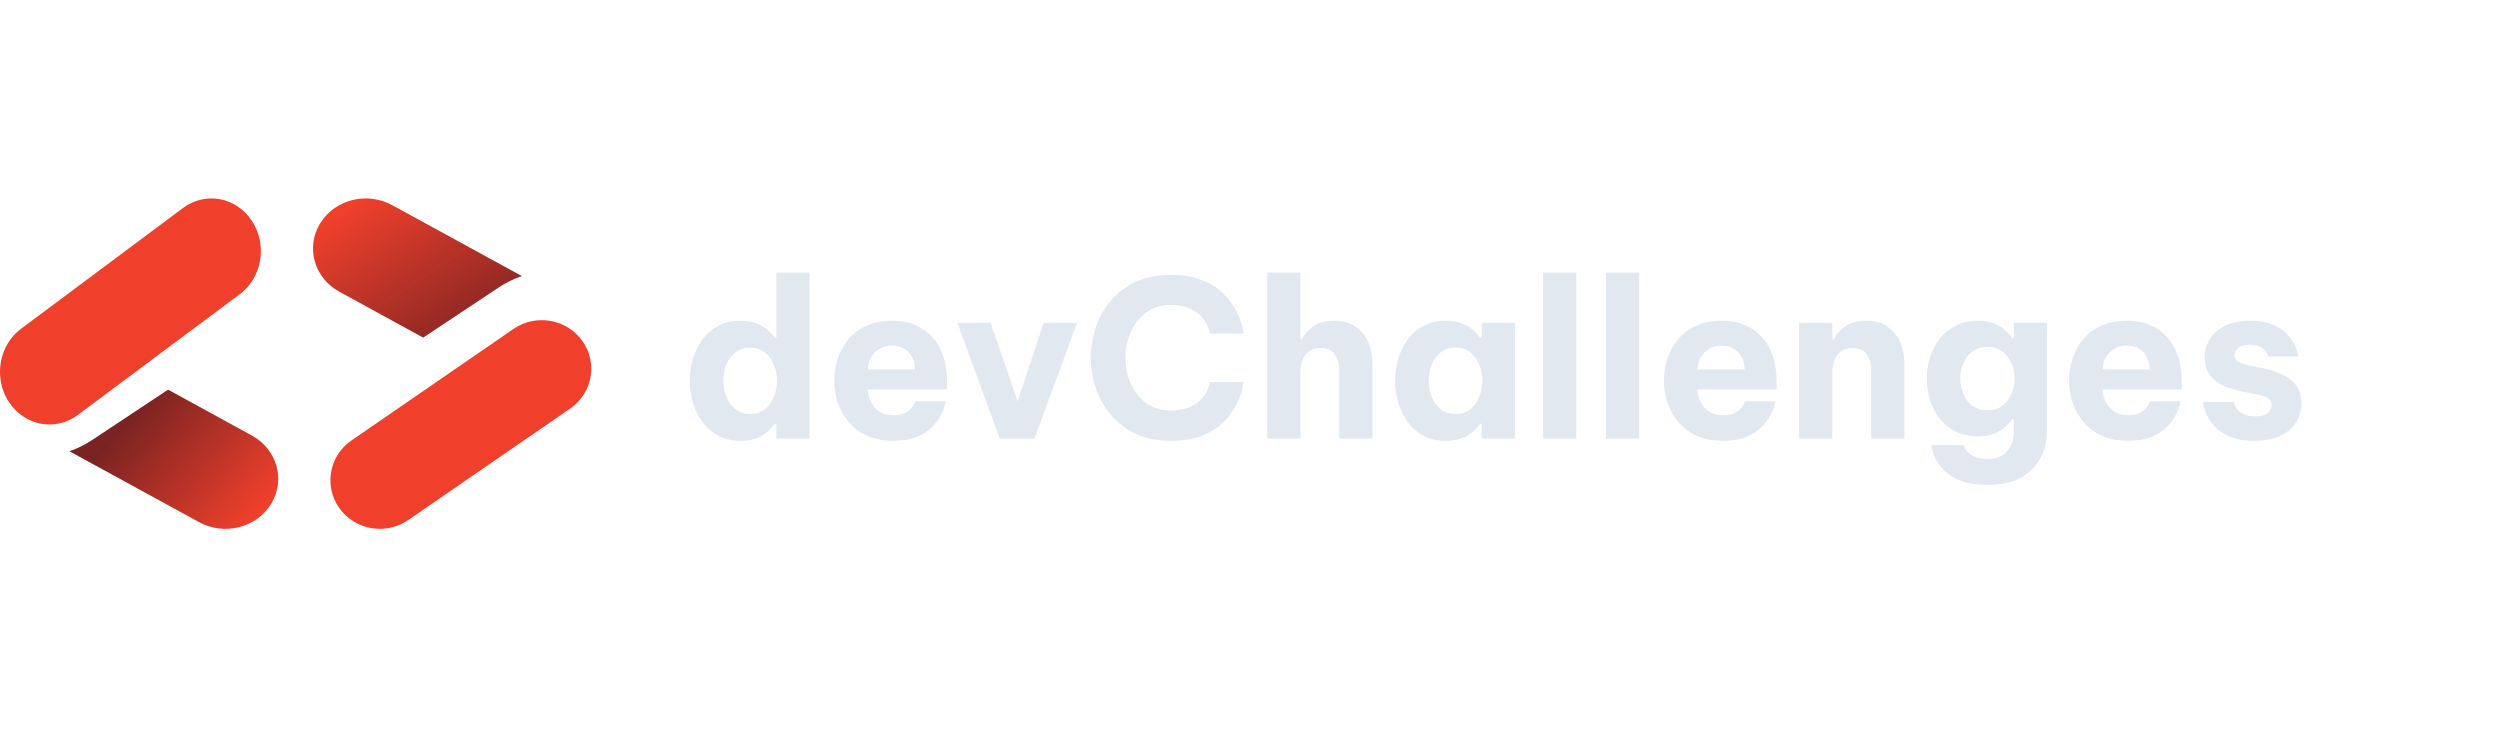
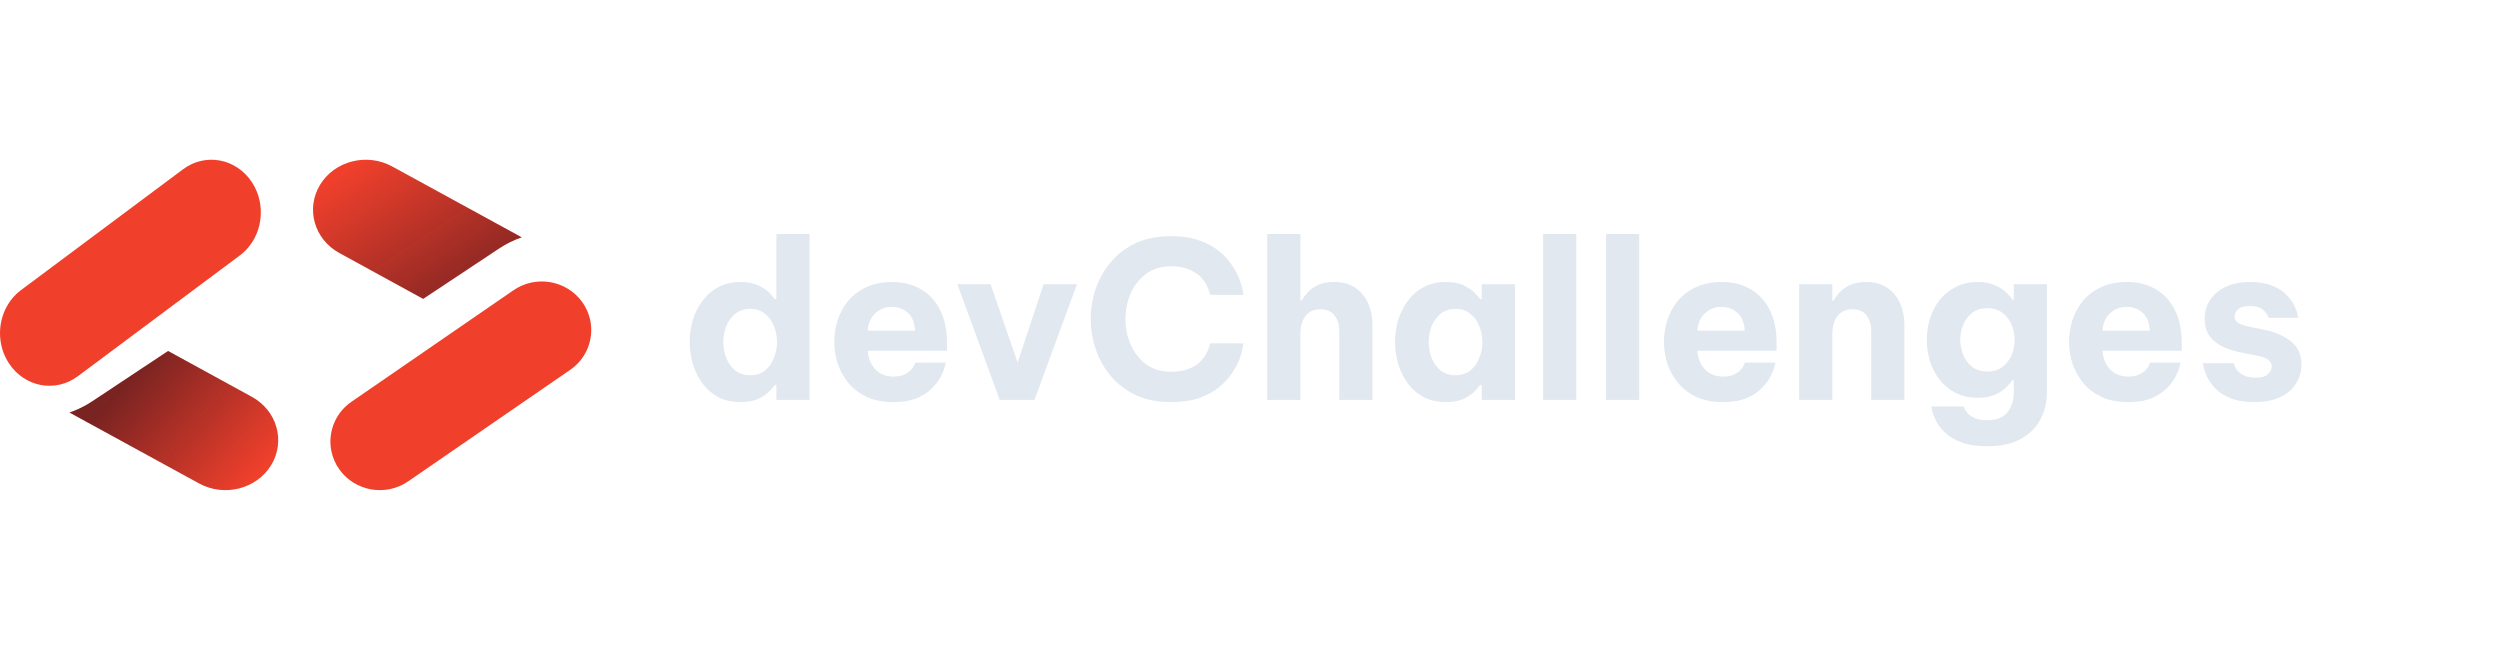
- <svg xmlns="http://www.w3.org/2000/svg" width="170" height="50" viewBox="0 0 229 31" fill="none">
+ <svg xmlns="http://www.w3.org/2000/svg" width="190" height="50" viewBox="0 0 229 31" fill="none">
  <path fill-rule="evenodd" clip-rule="evenodd" d="M6.371 23.157L18.238 29.651C20.549 30.915 23.504 30.165 24.838 27.975C26.172 25.785 25.38 22.985 23.07 21.72L15.396 17.522L8.449 22.132C7.791 22.569 7.092 22.91 6.371 23.157Z" fill="#F0402C" />
  <path fill-rule="evenodd" clip-rule="evenodd" d="M1.931 11.936L16.767 0.873C18.816 -0.655 21.639 -0.125 23.074 2.056C23.433 2.602 23.67 3.199 23.793 3.811C23.998 4.828 23.886 5.888 23.484 6.826C23.16 7.583 22.648 8.26 21.962 8.772L7.126 19.835C5.077 21.363 2.254 20.832 0.819 18.651C0.265 17.809 -0 16.843 5.63076e-07 15.887C0.001 14.368 0.674 12.873 1.931 11.936Z" fill="#F0402C" />
  <path fill-rule="evenodd" clip-rule="evenodd" d="M6.371 23.157L18.238 29.651C20.549 30.915 23.504 30.165 24.838 27.975C26.172 25.785 25.38 22.985 23.07 21.72L15.396 17.522L8.449 22.132C7.791 22.569 7.092 22.91 6.371 23.157Z" fill="url(#paint0_linear_441_2482)" />
  <path fill-rule="evenodd" clip-rule="evenodd" d="M47.786 7.107L35.919 0.614C33.609 -0.65 30.654 0.1 29.32 2.29C27.986 4.48 28.777 7.28 31.088 8.544L38.762 12.743L45.709 8.133C46.367 7.696 47.066 7.355 47.786 7.107Z" fill="#F0402C" />
  <path fill-rule="evenodd" clip-rule="evenodd" d="M47.786 7.107L35.919 0.614C33.609 -0.65 30.654 0.1 29.32 2.29C27.986 4.48 28.777 7.28 31.088 8.544L38.762 12.743L45.709 8.133C46.367 7.696 47.066 7.355 47.786 7.107Z" fill="url(#paint1_linear_441_2482)" />
  <path fill-rule="evenodd" clip-rule="evenodd" d="M52.227 19.247L37.391 29.459C35.342 30.869 32.519 30.38 31.084 28.367C30.726 27.863 30.488 27.312 30.365 26.747C30.16 25.808 30.273 24.83 30.674 23.964C30.998 23.266 31.51 22.64 32.196 22.168L47.032 11.956C49.081 10.546 51.904 11.035 53.339 13.048C53.893 13.826 54.159 14.717 54.158 15.6C54.157 17.002 53.484 18.382 52.227 19.247Z" fill="#F0402C" />
  <path d="M67.838 22.2C67.052 22.2 66.365 22.047 65.778 21.74C65.205 21.42 64.725 21 64.338 20.48C63.952 19.947 63.658 19.353 63.458 18.7C63.272 18.047 63.178 17.38 63.178 16.7C63.178 16.02 63.272 15.353 63.458 14.7C63.658 14.047 63.952 13.46 64.338 12.94C64.725 12.407 65.205 11.987 65.778 11.68C66.365 11.36 67.052 11.2 67.838 11.2C68.518 11.2 69.078 11.313 69.518 11.54C69.958 11.753 70.291 11.987 70.518 12.24C70.758 12.493 70.905 12.667 70.958 12.76H71.118V6.8H74.158V22H71.118V20.64H70.958C70.905 20.733 70.758 20.907 70.518 21.16C70.291 21.413 69.958 21.653 69.518 21.88C69.078 22.093 68.518 22.2 67.838 22.2ZM68.718 19.74C69.265 19.74 69.718 19.593 70.078 19.3C70.451 18.993 70.725 18.607 70.898 18.14C71.085 17.673 71.178 17.193 71.178 16.7C71.178 16.207 71.085 15.727 70.898 15.26C70.725 14.793 70.451 14.413 70.078 14.12C69.718 13.813 69.265 13.66 68.718 13.66C68.171 13.66 67.712 13.813 67.338 14.12C66.978 14.413 66.705 14.793 66.518 15.26C66.345 15.727 66.258 16.207 66.258 16.7C66.258 17.193 66.345 17.673 66.518 18.14C66.705 18.607 66.978 18.993 67.338 19.3C67.712 19.593 68.171 19.74 68.718 19.74ZM81.84 22.2C80.907 22.2 80.1 22.047 79.42 21.74C78.74 21.42 78.18 21 77.74 20.48C77.3 19.947 76.967 19.353 76.74 18.7C76.527 18.047 76.42 17.373 76.42 16.68C76.42 16.013 76.52 15.36 76.72 14.72C76.934 14.067 77.254 13.473 77.68 12.94C78.12 12.407 78.674 11.987 79.34 11.68C80.02 11.36 80.82 11.2 81.74 11.2C82.714 11.2 83.574 11.413 84.32 11.84C85.08 12.267 85.674 12.9 86.1 13.74C86.527 14.567 86.74 15.573 86.74 16.76V17.5H79.48C79.52 18.14 79.74 18.693 80.14 19.16C80.554 19.627 81.12 19.86 81.84 19.86C82.254 19.86 82.587 19.8 82.84 19.68C83.107 19.547 83.314 19.4 83.46 19.24C83.607 19.067 83.707 18.913 83.76 18.78C83.814 18.647 83.84 18.58 83.84 18.58H86.64C86.64 18.58 86.607 18.707 86.54 18.96C86.487 19.2 86.367 19.5 86.18 19.86C85.994 20.22 85.72 20.58 85.36 20.94C85.014 21.3 84.554 21.6 83.98 21.84C83.407 22.08 82.694 22.2 81.84 22.2ZM79.48 15.66H83.82C83.78 14.927 83.56 14.38 83.16 14.02C82.76 13.66 82.267 13.48 81.68 13.48C81.094 13.48 80.594 13.673 80.18 14.06C79.767 14.433 79.534 14.967 79.48 15.66ZM91.576 22L87.696 11.4H90.736L93.216 18.58L95.596 11.4H98.656L94.756 22H91.576ZM107.251 22.2C106.025 22.2 104.951 21.987 104.031 21.56C103.125 21.12 102.365 20.54 101.751 19.82C101.138 19.087 100.678 18.267 100.371 17.36C100.065 16.453 99.911 15.527 99.911 14.58C99.911 13.647 100.065 12.727 100.371 11.82C100.678 10.913 101.138 10.1 101.751 9.38C102.365 8.647 103.125 8.067 104.031 7.64C104.951 7.213 106.025 7 107.251 7C108.278 7 109.151 7.133 109.871 7.4C110.605 7.653 111.211 7.987 111.691 8.4C112.185 8.8 112.578 9.233 112.871 9.7C113.178 10.153 113.405 10.587 113.551 11C113.698 11.4 113.791 11.733 113.831 12C113.885 12.253 113.911 12.38 113.911 12.38H110.851C110.851 12.38 110.825 12.293 110.771 12.12C110.731 11.933 110.645 11.713 110.511 11.46C110.378 11.193 110.178 10.933 109.911 10.68C109.658 10.427 109.311 10.213 108.871 10.04C108.445 9.853 107.911 9.76 107.271 9.76C106.351 9.76 105.578 10 104.951 10.48C104.338 10.947 103.871 11.547 103.551 12.28C103.245 13.013 103.091 13.78 103.091 14.58C103.091 15.38 103.245 16.153 103.551 16.9C103.871 17.633 104.338 18.24 104.951 18.72C105.578 19.187 106.351 19.42 107.271 19.42C107.911 19.42 108.445 19.333 108.871 19.16C109.311 18.987 109.658 18.773 109.911 18.52C110.178 18.253 110.378 17.993 110.511 17.74C110.645 17.473 110.731 17.253 110.771 17.08C110.825 16.907 110.851 16.82 110.851 16.82H113.911C113.911 16.82 113.885 16.953 113.831 17.22C113.791 17.473 113.698 17.807 113.551 18.22C113.405 18.62 113.178 19.053 112.871 19.52C112.578 19.973 112.185 20.407 111.691 20.82C111.211 21.22 110.605 21.553 109.871 21.82C109.151 22.073 108.278 22.2 107.251 22.2ZM116.077 22V6.8H119.117V12.92H119.217C119.337 12.707 119.51 12.467 119.737 12.2C119.977 11.933 120.29 11.7 120.677 11.5C121.077 11.3 121.583 11.2 122.197 11.2C123.023 11.2 123.697 11.393 124.217 11.78C124.737 12.153 125.117 12.64 125.357 13.24C125.597 13.827 125.717 14.447 125.717 15.1V22H122.677V15.62C122.677 15.113 122.537 14.667 122.257 14.28C121.99 13.893 121.557 13.7 120.957 13.7C120.503 13.7 120.143 13.807 119.877 14.02C119.61 14.233 119.417 14.507 119.297 14.84C119.177 15.173 119.117 15.527 119.117 15.9V22H116.077ZM132.448 11.2C133.128 11.2 133.688 11.313 134.128 11.54C134.568 11.753 134.901 11.987 135.128 12.24C135.368 12.493 135.514 12.667 135.568 12.76H135.728V11.4H138.768V22H135.728V20.64H135.568C135.514 20.733 135.368 20.907 135.128 21.16C134.901 21.413 134.568 21.653 134.128 21.88C133.688 22.093 133.128 22.2 132.448 22.2C131.661 22.2 130.974 22.047 130.388 21.74C129.814 21.42 129.334 21 128.948 20.48C128.561 19.947 128.268 19.353 128.068 18.7C127.881 18.047 127.788 17.38 127.788 16.7C127.788 16.02 127.881 15.353 128.068 14.7C128.268 14.047 128.561 13.46 128.948 12.94C129.334 12.407 129.814 11.987 130.388 11.68C130.974 11.36 131.661 11.2 132.448 11.2ZM133.328 13.66C132.781 13.66 132.321 13.813 131.948 14.12C131.588 14.413 131.314 14.793 131.128 15.26C130.954 15.727 130.868 16.207 130.868 16.7C130.868 17.193 130.954 17.673 131.128 18.14C131.314 18.607 131.588 18.993 131.948 19.3C132.321 19.593 132.781 19.74 133.328 19.74C133.874 19.74 134.328 19.593 134.688 19.3C135.061 18.993 135.334 18.607 135.508 18.14C135.694 17.673 135.788 17.193 135.788 16.7C135.788 16.207 135.694 15.727 135.508 15.26C135.334 14.793 135.061 14.413 134.688 14.12C134.328 13.813 133.874 13.66 133.328 13.66ZM141.35 22V6.8H144.39V22H141.35ZM147.112 22V6.8H150.152V22H147.112ZM157.836 22.2C156.903 22.2 156.096 22.047 155.416 21.74C154.736 21.42 154.176 21 153.736 20.48C153.296 19.947 152.963 19.353 152.736 18.7C152.523 18.047 152.416 17.373 152.416 16.68C152.416 16.013 152.516 15.36 152.716 14.72C152.93 14.067 153.25 13.473 153.676 12.94C154.116 12.407 154.67 11.987 155.336 11.68C156.016 11.36 156.816 11.2 157.736 11.2C158.71 11.2 159.57 11.413 160.316 11.84C161.076 12.267 161.67 12.9 162.096 13.74C162.523 14.567 162.736 15.573 162.736 16.76V17.5H155.476C155.516 18.14 155.736 18.693 156.136 19.16C156.55 19.627 157.116 19.86 157.836 19.86C158.25 19.86 158.583 19.8 158.836 19.68C159.103 19.547 159.31 19.4 159.456 19.24C159.603 19.067 159.703 18.913 159.756 18.78C159.81 18.647 159.836 18.58 159.836 18.58H162.636C162.636 18.58 162.603 18.707 162.536 18.96C162.483 19.2 162.363 19.5 162.176 19.86C161.99 20.22 161.716 20.58 161.356 20.94C161.01 21.3 160.55 21.6 159.976 21.84C159.403 22.08 158.69 22.2 157.836 22.2ZM155.476 15.66H159.816C159.776 14.927 159.556 14.38 159.156 14.02C158.756 13.66 158.263 13.48 157.676 13.48C157.09 13.48 156.59 13.673 156.176 14.06C155.763 14.433 155.53 14.967 155.476 15.66ZM164.803 22V11.4H167.843V12.92H167.943C168.063 12.707 168.236 12.467 168.463 12.2C168.703 11.933 169.016 11.7 169.403 11.5C169.803 11.3 170.309 11.2 170.923 11.2C171.749 11.2 172.423 11.393 172.943 11.78C173.463 12.153 173.843 12.64 174.083 13.24C174.323 13.827 174.443 14.447 174.443 15.1V22H171.403V15.62C171.403 15.113 171.263 14.667 170.983 14.28C170.716 13.893 170.283 13.7 169.683 13.7C169.229 13.7 168.869 13.807 168.603 14.02C168.336 14.233 168.143 14.507 168.023 14.84C167.903 15.173 167.843 15.527 167.843 15.9V22H164.803ZM182.079 26.24C181.092 26.24 180.279 26.12 179.639 25.88C179.012 25.64 178.512 25.333 178.139 24.96C177.765 24.6 177.492 24.24 177.319 23.88C177.145 23.52 177.032 23.213 176.979 22.96C176.939 22.72 176.919 22.6 176.919 22.6H179.879C179.879 22.6 179.899 22.66 179.939 22.78C179.992 22.913 180.092 23.06 180.239 23.22C180.385 23.393 180.599 23.54 180.879 23.66C181.172 23.793 181.559 23.86 182.039 23.86C182.865 23.86 183.472 23.627 183.859 23.16C184.259 22.693 184.459 22.08 184.459 21.32V20.2H184.319C184.185 20.413 183.985 20.647 183.719 20.9C183.452 21.153 183.112 21.367 182.699 21.54C182.285 21.713 181.785 21.8 181.199 21.8C180.412 21.8 179.725 21.653 179.139 21.36C178.552 21.053 178.059 20.647 177.659 20.14C177.272 19.633 176.979 19.067 176.779 18.44C176.592 17.813 176.499 17.167 176.499 16.5C176.499 15.847 176.592 15.207 176.779 14.58C176.979 13.94 177.272 13.367 177.659 12.86C178.059 12.353 178.552 11.953 179.139 11.66C179.725 11.353 180.412 11.2 181.199 11.2C181.785 11.2 182.285 11.293 182.699 11.48C183.112 11.653 183.452 11.867 183.719 12.12C183.999 12.36 184.199 12.593 184.319 12.82H184.459V11.4H187.499V21.32C187.499 22.2 187.305 23.013 186.919 23.76C186.532 24.507 185.939 25.107 185.139 25.56C184.339 26.013 183.319 26.24 182.079 26.24ZM182.039 19.4C182.599 19.4 183.059 19.26 183.419 18.98C183.792 18.7 184.072 18.34 184.259 17.9C184.445 17.447 184.539 16.98 184.539 16.5C184.539 16.007 184.445 15.54 184.259 15.1C184.072 14.66 183.792 14.3 183.419 14.02C183.059 13.74 182.599 13.6 182.039 13.6C181.492 13.6 181.032 13.74 180.659 14.02C180.299 14.3 180.025 14.66 179.839 15.1C179.652 15.54 179.559 16.007 179.559 16.5C179.559 16.98 179.652 17.447 179.839 17.9C180.025 18.34 180.299 18.7 180.659 18.98C181.032 19.26 181.492 19.4 182.039 19.4ZM194.946 22.2C194.013 22.2 193.206 22.047 192.526 21.74C191.846 21.42 191.286 21 190.846 20.48C190.406 19.947 190.073 19.353 189.846 18.7C189.633 18.047 189.526 17.373 189.526 16.68C189.526 16.013 189.626 15.36 189.826 14.72C190.039 14.067 190.359 13.473 190.786 12.94C191.226 12.407 191.779 11.987 192.446 11.68C193.126 11.36 193.926 11.2 194.846 11.2C195.819 11.2 196.679 11.413 197.426 11.84C198.186 12.267 198.779 12.9 199.206 13.74C199.633 14.567 199.846 15.573 199.846 16.76V17.5H192.586C192.626 18.14 192.846 18.693 193.246 19.16C193.659 19.627 194.226 19.86 194.946 19.86C195.359 19.86 195.693 19.8 195.946 19.68C196.213 19.547 196.419 19.4 196.566 19.24C196.713 19.067 196.813 18.913 196.866 18.78C196.919 18.647 196.946 18.58 196.946 18.58H199.746C199.746 18.58 199.713 18.707 199.646 18.96C199.593 19.2 199.473 19.5 199.286 19.86C199.099 20.22 198.826 20.58 198.466 20.94C198.119 21.3 197.659 21.6 197.086 21.84C196.513 22.08 195.799 22.2 194.946 22.2ZM192.586 15.66H196.926C196.886 14.927 196.666 14.38 196.266 14.02C195.866 13.66 195.373 13.48 194.786 13.48C194.199 13.48 193.699 13.673 193.286 14.06C192.873 14.433 192.639 14.967 192.586 15.66ZM206.489 22.2C205.609 22.2 204.882 22.08 204.309 21.84C203.736 21.6 203.276 21.307 202.929 20.96C202.596 20.6 202.342 20.247 202.169 19.9C202.009 19.54 201.902 19.24 201.849 19C201.809 18.76 201.789 18.64 201.789 18.64H204.609C204.609 18.64 204.629 18.707 204.669 18.84C204.709 18.973 204.796 19.127 204.929 19.3C205.076 19.473 205.282 19.627 205.549 19.76C205.816 19.893 206.176 19.96 206.629 19.96C207.189 19.96 207.569 19.847 207.769 19.62C207.982 19.393 208.089 19.167 208.089 18.94C208.089 18.46 207.696 18.14 206.909 17.98L205.469 17.7C204.856 17.58 204.276 17.407 203.729 17.18C203.196 16.94 202.762 16.613 202.429 16.2C202.109 15.773 201.949 15.227 201.949 14.56C201.949 13.92 202.116 13.347 202.449 12.84C202.782 12.333 203.256 11.933 203.869 11.64C204.496 11.347 205.242 11.2 206.109 11.2C206.922 11.2 207.596 11.313 208.129 11.54C208.676 11.753 209.109 12.027 209.429 12.36C209.749 12.68 209.989 13.007 210.149 13.34C210.309 13.66 210.409 13.933 210.449 14.16C210.502 14.373 210.529 14.48 210.529 14.48H207.809C207.809 14.48 207.769 14.393 207.689 14.22C207.609 14.033 207.442 13.853 207.189 13.68C206.949 13.493 206.576 13.4 206.069 13.4C205.549 13.4 205.189 13.507 204.989 13.72C204.789 13.92 204.689 14.133 204.689 14.36C204.689 14.627 204.802 14.827 205.029 14.96C205.269 15.093 205.576 15.2 205.949 15.28L207.329 15.56C208.342 15.76 209.176 16.113 209.829 16.62C210.482 17.113 210.809 17.833 210.809 18.78C210.809 19.42 210.642 20 210.309 20.52C209.976 21.04 209.489 21.453 208.849 21.76C208.209 22.053 207.422 22.2 206.489 22.2Z" fill="#E2E8F0" />
  <defs>
    <linearGradient id="paint0_linear_441_2482" x1="11.946" y1="19.911" x2="23.097" y2="29.468" gradientUnits="userSpaceOnUse">
      <stop stop-color="#020617" stop-opacity="0.5" />
      <stop offset="1" stop-color="#020617" stop-opacity="0" />
    </linearGradient>
    <linearGradient id="paint1_linear_441_2482" x1="39.822" y1="12.743" x2="31.858" y2="0.796" gradientUnits="userSpaceOnUse">
      <stop stop-color="#020617" stop-opacity="0.5" />
      <stop offset="0" stop-color="#020617" stop-opacity="0.4" />
      <stop offset="1" stop-color="#020617" stop-opacity="0" />
    </linearGradient>
  </defs>
</svg>
